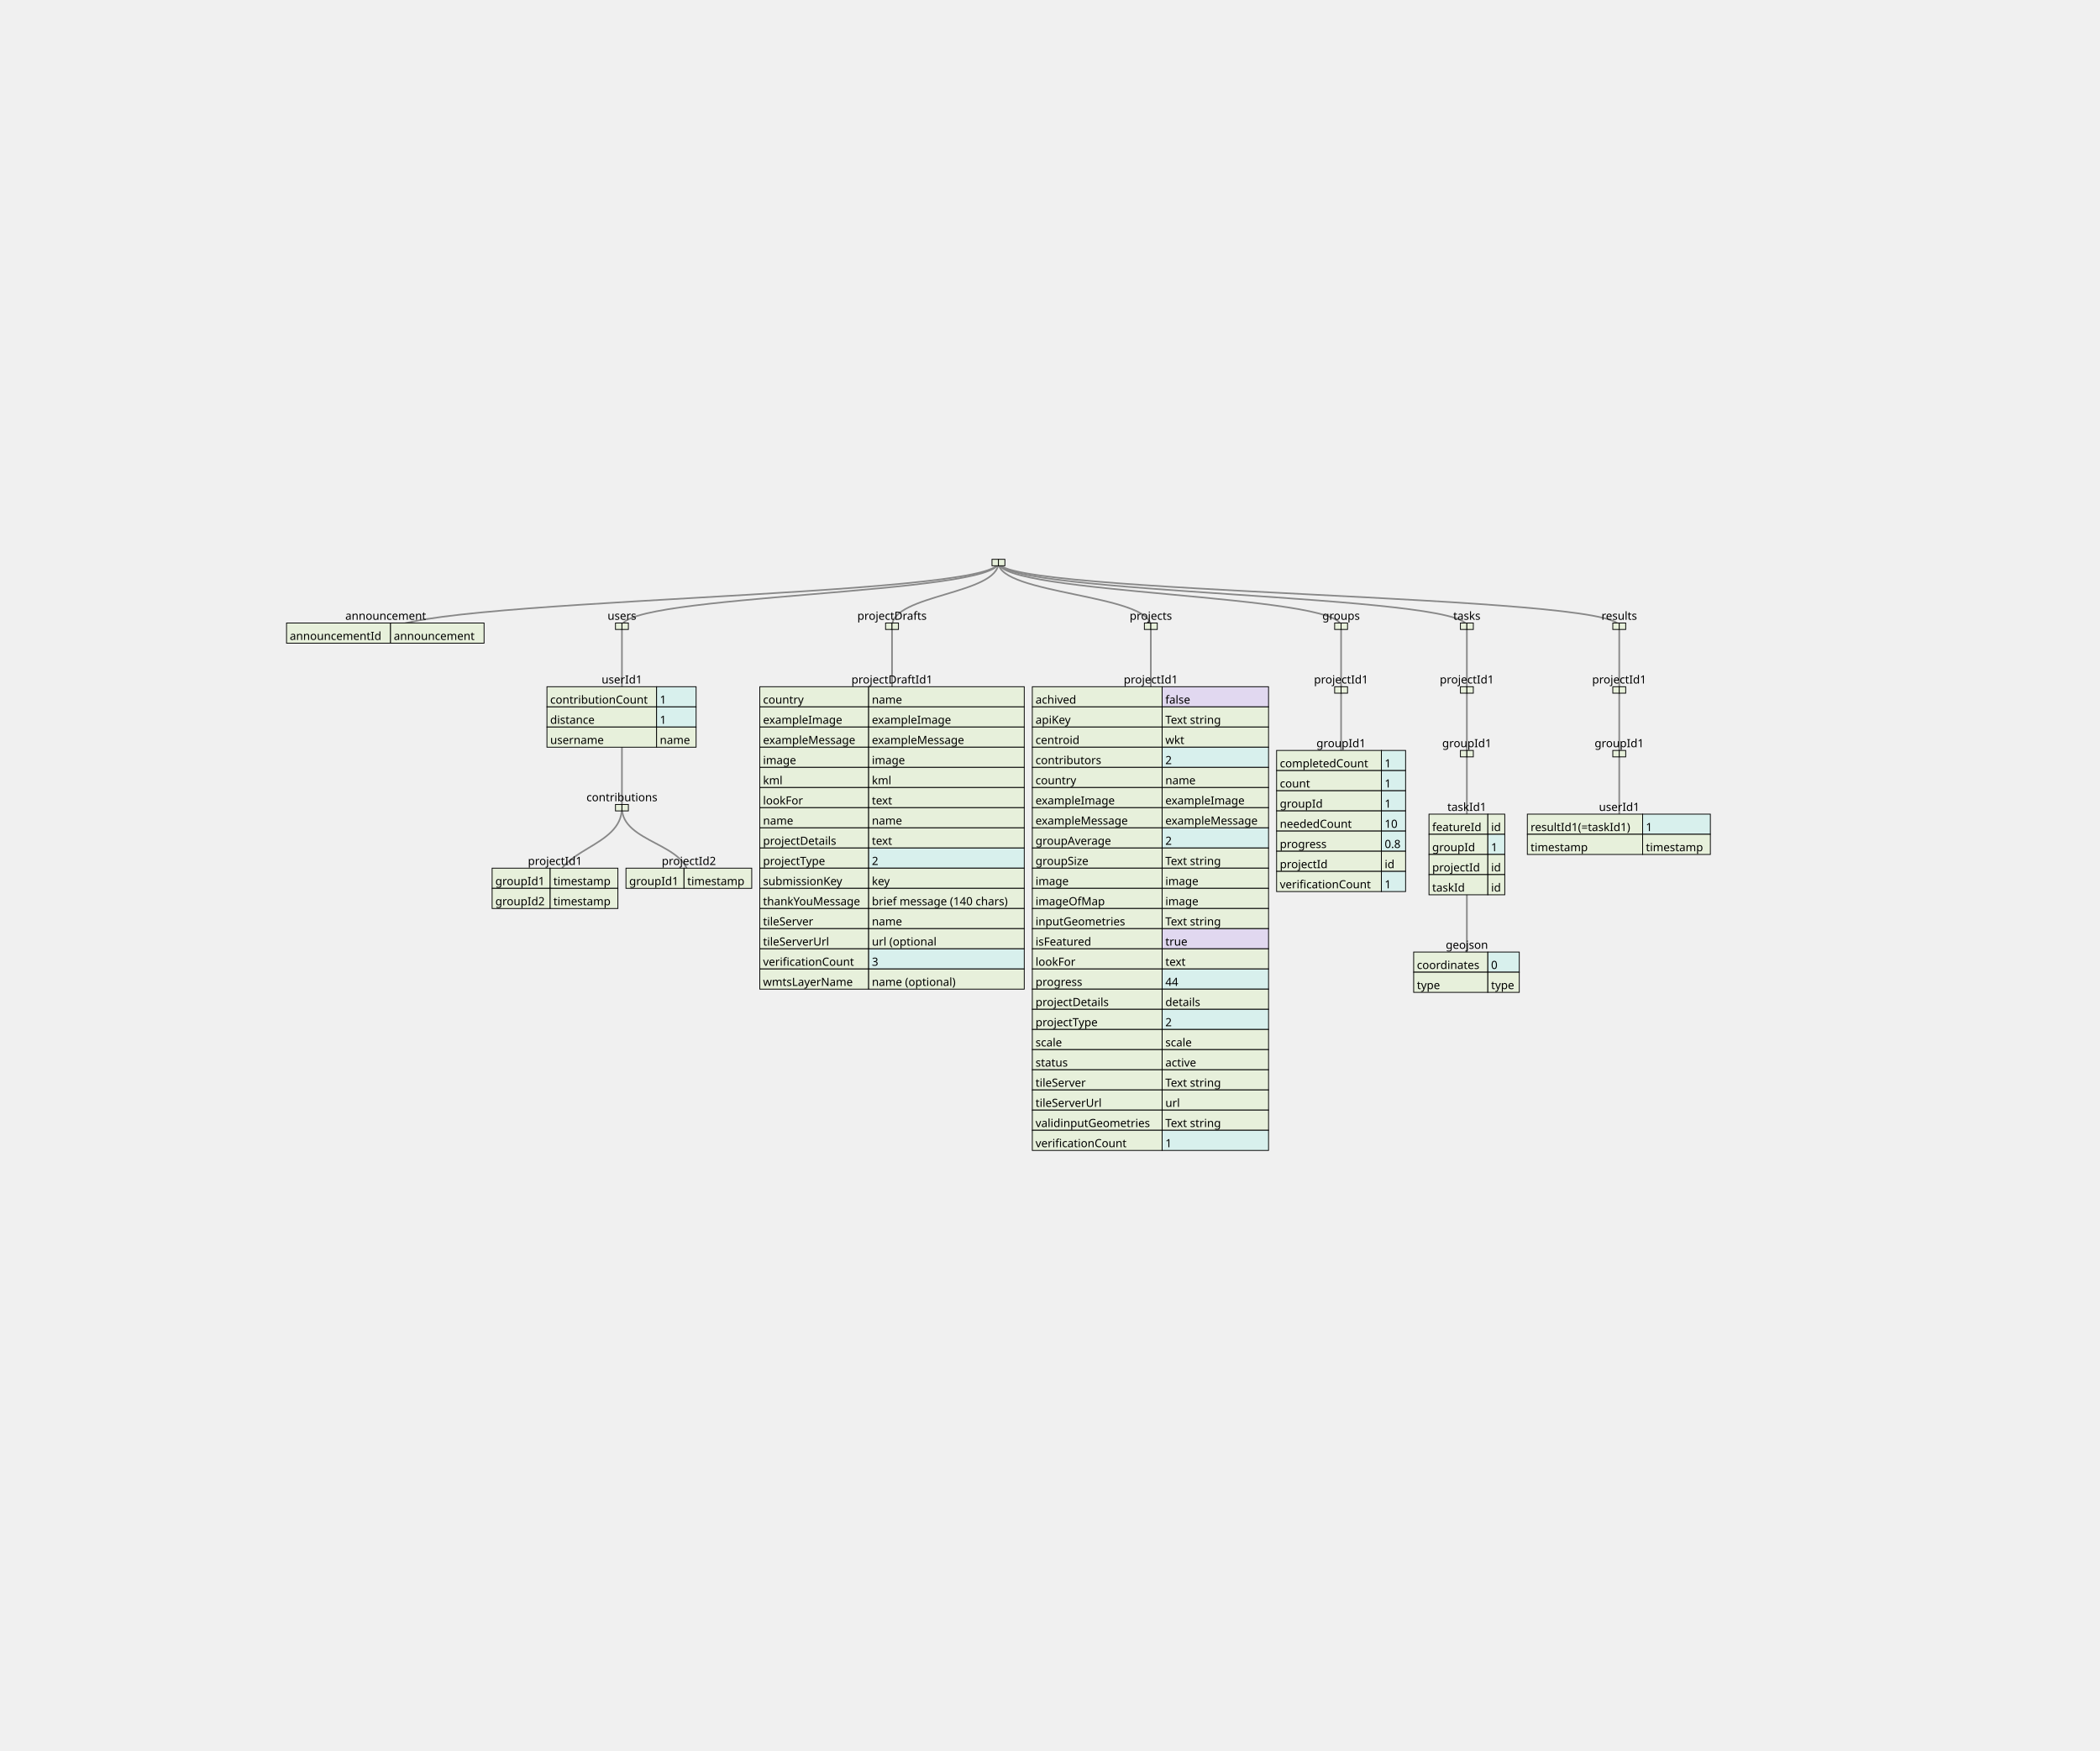
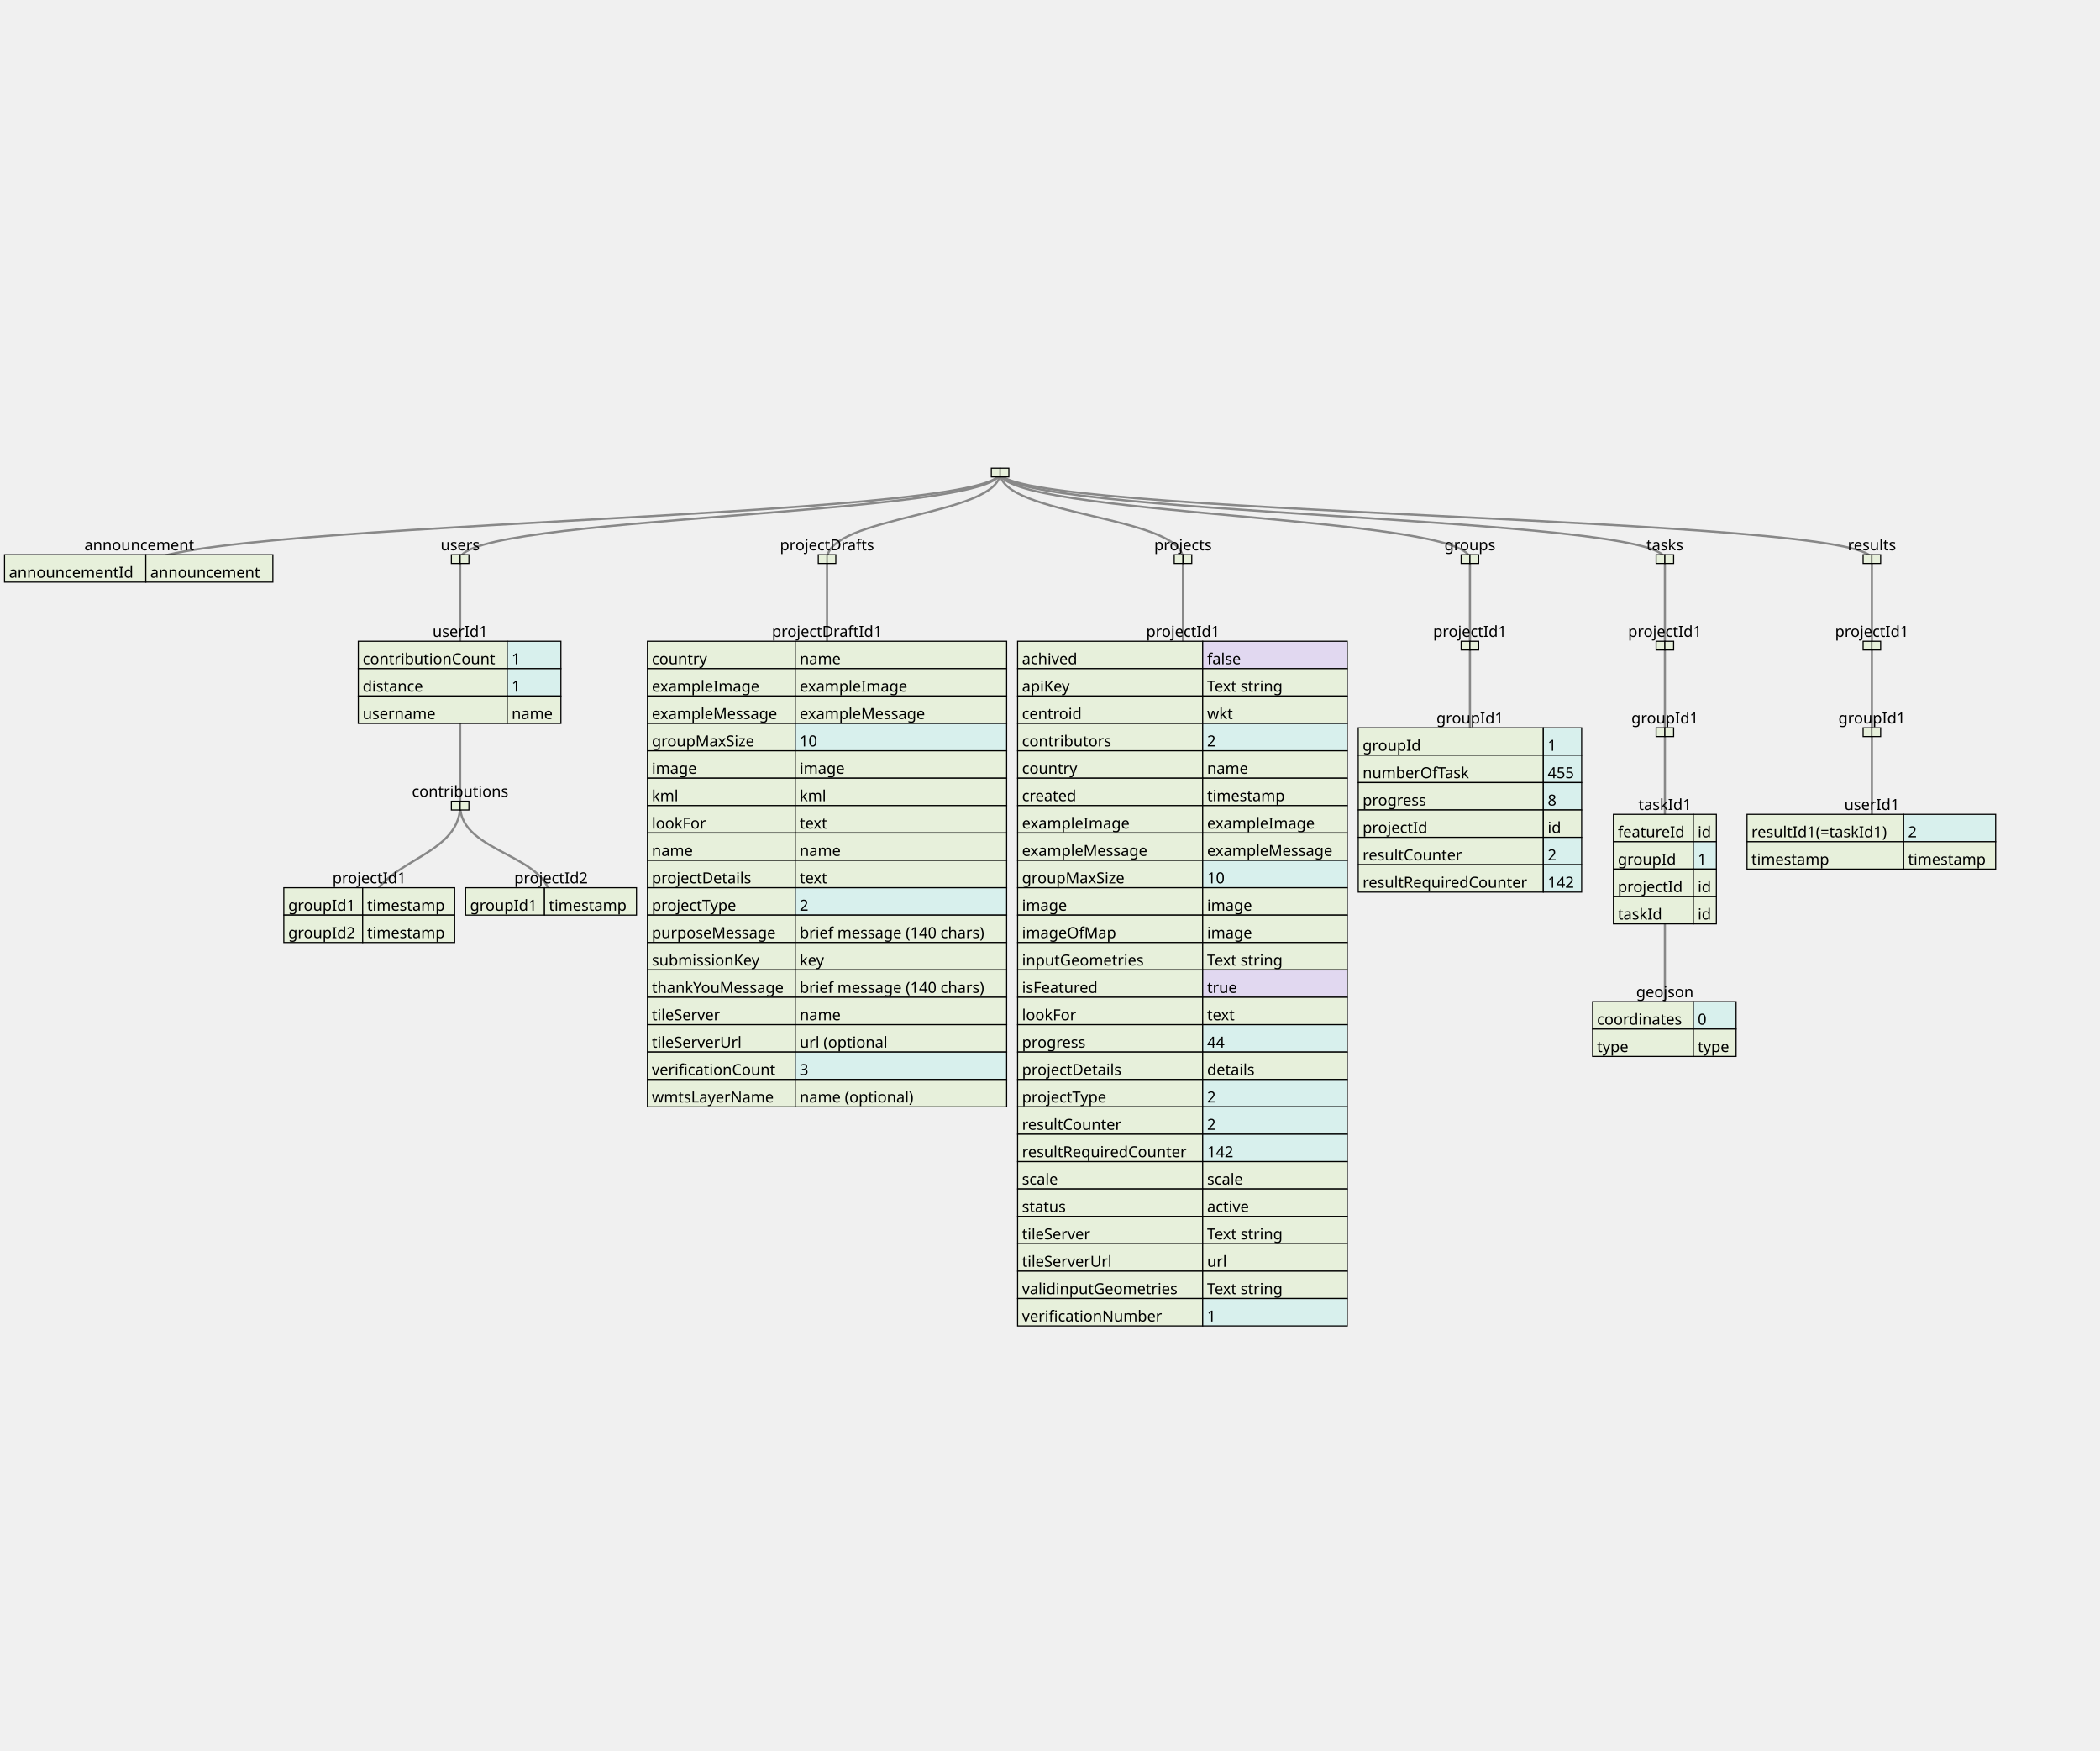
<svg xmlns="http://www.w3.org/2000/svg" class="vtree" width="960" height="800">
  <style>
.vtree-node text { font: 14px sans-serif; }
.vtree-link { fill: none; stroke: #888; stroke-width: 2px; }
.vtree-table { stroke-width: 2px; stroke: steelblue; }
path.vtree-table { fill: white; }
g.vtree-node rect { fill: white; stroke: black; stroke-width: 1px; }
g.vtree-node rect.number-text { fill: #d8f0ed; }
g.vtree-node rect.string-text { fill: #e7f0db; }
g.vtree-node rect.boolean-text { fill: #e1d8f0; }
g.vtree-node rect.null-text { fill: #888; }
</style>
-   <g class="vtree-root" transform="translate(279.5198,243.0853)scale(0.3685673)">
-     <g class="vtree-node" transform="translate(480,34)">
+   <g class="vtree-root" transform="translate(216.8615,203.9581)scale(0.5006687)">
+     <g class="vtree-node" transform="translate(480,20)">
      <g class="vtree-node" transform="translate(-8,0)">
-         <path class="vtree-link" d="M8,4C8,43.5 778,43.5 778,83" />
-         <path class="vtree-link" d="M8,4C8,43.5 589,43.5 589,83" />
-         <path class="vtree-link" d="M8,4C8,43.5 433,43.5 433,83" />
-         <path class="vtree-link" d="M8,4C8,43.5 197,43.5 197,83" />
-         <path class="vtree-link" d="M8,4C8,43.5 -124,43.5 -124,83" />
-         <path class="vtree-link" d="M8,4C8,43.5 -459,43.5 -459,83" />
-         <path class="vtree-link" d="M8,4C8,48 -752,48 -752,92" />
-         <g class="vtree-node" transform="translate(-875,58)">
+         <path class="vtree-link" d="M8,4C8,43.5 804,43.5 804,83" />
+         <path class="vtree-link" d="M8,4C8,43.5 615,43.5 615,83" />
+         <path class="vtree-link" d="M8,4C8,43.5 437,43.5 437,83" />
+         <path class="vtree-link" d="M8,4C8,43.5 175,43.5 175,83" />
+         <path class="vtree-link" d="M8,4C8,43.5 -150,43.5 -150,83" />
+         <path class="vtree-link" d="M8,4C8,43.5 -485,43.5 -485,83" />
+         <path class="vtree-link" d="M8,4C8,48 -778,48 -778,92" />
+         <g class="vtree-node" transform="translate(-901,58)">
          <g transform="translate(0,21)">
            <g transform="translate(0,0)">
              <rect class="string-text" x="0" y="0" width="129" height="25" />
              <text x="4" y="21">announcementId</text>
            </g>
            <g transform="translate(129,0)">
              <rect class="string-text" x="0" y="0" width="116" height="25" />
              <text x="4" y="21">announcement</text>
            </g>
          </g>
          <g>
            <text x="123" y="17" text-anchor="middle">announcement</text>
          </g>
        </g>
-         <g class="vtree-node" transform="translate(-482,58)">
+         <g class="vtree-node" transform="translate(-508,58)">
          <path class="vtree-link" d="M23,25C23,81.5 23,81.5 23,138" />
          <g class="vtree-node" transform="translate(-70,79)">
            <path class="vtree-link" d="M93,59C93,115 93,115 93,171" />
            <g class="vtree-node" transform="translate(42,146)">
              <path class="vtree-link" d="M51,25C51,69 134,69 134,113" />
              <path class="vtree-link" d="M51,25C51,75 -32,75 -32,125" />
              <g class="vtree-node" transform="translate(-110,79)">
                <g transform="translate(0,21)">
                  <g transform="translate(0,0)">
                    <rect class="string-text" x="0" y="0" width="72" height="25" />
                    <text x="4" y="21">groupId1</text>
                  </g>
                  <g transform="translate(72,0)">
                    <rect class="string-text" x="0" y="0" width="84" height="25" />
                    <text x="4" y="21">timestamp</text>
                  </g>
                  <g transform="translate(0,25)">
                    <rect class="string-text" x="0" y="0" width="72" height="25" />
                    <text x="4" y="21">groupId2</text>
                  </g>
                  <g transform="translate(72,25)">
                    <rect class="string-text" x="0" y="0" width="84" height="25" />
                    <text x="4" y="21">timestamp</text>
                  </g>
                </g>
                <g>
                  <text x="78" y="17" text-anchor="middle">projectId1</text>
                </g>
              </g>
              <g class="vtree-node" transform="translate(56,79)">
                <g transform="translate(0,21)">
                  <g transform="translate(0,0)">
                    <rect class="string-text" x="0" y="0" width="72" height="25" />
                    <text x="4" y="21">groupId1</text>
                  </g>
                  <g transform="translate(72,0)">
                    <rect class="string-text" x="0" y="0" width="84" height="25" />
                    <text x="4" y="21">timestamp</text>
                  </g>
                </g>
                <g>
                  <text x="78" y="17" text-anchor="middle">projectId2</text>
                </g>
              </g>
              <g transform="translate(43,21)">
                <g transform="translate(0,0)">
                  <rect class="string-text" x="0" y="0" width="8" height="8" />
                  <text x="4" y="4"> </text>
                </g>
                <g transform="translate(8,0)">
                  <rect class="string-text" x="0" y="0" width="8" height="8" />
                  <text x="4" y="4"> </text>
                </g>
              </g>
              <g>
                <text x="51" y="17" text-anchor="middle">contributions</text>
              </g>
            </g>
            <g transform="translate(0,21)">
              <g transform="translate(0,0)">
                <rect class="string-text" x="0" y="0" width="136" height="25" />
                <text x="4" y="21">contributionCount</text>
              </g>
              <g transform="translate(136,0)">
                <rect class="number-text" x="0" y="0" width="49" height="25" />
                <text x="4" y="21">1</text>
              </g>
              <g transform="translate(0,25)">
                <rect class="string-text" x="0" y="0" width="136" height="25" />
                <text x="4" y="21">distance</text>
              </g>
              <g transform="translate(136,25)">
                <rect class="number-text" x="0" y="0" width="49" height="25" />
                <text x="4" y="21">1</text>
              </g>
              <g transform="translate(0,50)">
                <rect class="string-text" x="0" y="0" width="136" height="25" />
                <text x="4" y="21">username</text>
              </g>
              <g transform="translate(136,50)">
                <rect class="string-text" x="0" y="0" width="49" height="25" />
                <text x="4" y="21">name</text>
              </g>
            </g>
            <g>
              <text x="93" y="17" text-anchor="middle">userId1</text>
            </g>
          </g>
          <g transform="translate(15,21)">
            <g transform="translate(0,0)">
              <rect class="string-text" x="0" y="0" width="8" height="8" />
              <text x="4" y="4"> </text>
            </g>
            <g transform="translate(8,0)">
              <rect class="string-text" x="0" y="0" width="8" height="8" />
              <text x="4" y="4"> </text>
            </g>
          </g>
          <g>
            <text x="23" y="17" text-anchor="middle">users</text>
          </g>
        </g>
-         <g class="vtree-node" transform="translate(-175,58)">
-           <path class="vtree-link" d="M51,25C51,156.5 51,156.5 51,288" />
+         <g class="vtree-node" transform="translate(-201,58)">
+           <path class="vtree-link" d="M51,25C51,169 51,169 51,313" />
          <g class="vtree-node" transform="translate(-113,79)">
            <g transform="translate(0,21)">
              <g transform="translate(0,0)">
                <rect class="string-text" x="0" y="0" width="135" height="25" />
                <text x="4" y="21">country</text>
              </g>
              <g transform="translate(135,0)">
                <rect class="string-text" x="0" y="0" width="193" height="25" />
                <text x="4" y="21">name</text>
              </g>
              <g transform="translate(0,25)">
                <rect class="string-text" x="0" y="0" width="135" height="25" />
                <text x="4" y="21">exampleImage</text>
              </g>
              <g transform="translate(135,25)">
                <rect class="string-text" x="0" y="0" width="193" height="25" />
                <text x="4" y="21">exampleImage</text>
              </g>
              <g transform="translate(0,50)">
                <rect class="string-text" x="0" y="0" width="135" height="25" />
                <text x="4" y="21">exampleMessage</text>
              </g>
              <g transform="translate(135,50)">
                <rect class="string-text" x="0" y="0" width="193" height="25" />
                <text x="4" y="21">exampleMessage</text>
              </g>
              <g transform="translate(0,75)">
                <rect class="string-text" x="0" y="0" width="135" height="25" />
+                 <text x="4" y="21">groupMaxSize</text>
+               </g>
+               <g transform="translate(135,75)">
+                 <rect class="number-text" x="0" y="0" width="193" height="25" />
+                 <text x="4" y="21">10</text>
+               </g>
+               <g transform="translate(0,100)">
+                 <rect class="string-text" x="0" y="0" width="135" height="25" />
                <text x="4" y="21">image</text>
              </g>
-               <g transform="translate(135,75)">
+               <g transform="translate(135,100)">
                <rect class="string-text" x="0" y="0" width="193" height="25" />
                <text x="4" y="21">image</text>
              </g>
-               <g transform="translate(0,100)">
+               <g transform="translate(0,125)">
                <rect class="string-text" x="0" y="0" width="135" height="25" />
                <text x="4" y="21">kml</text>
              </g>
-               <g transform="translate(135,100)">
+               <g transform="translate(135,125)">
                <rect class="string-text" x="0" y="0" width="193" height="25" />
                <text x="4" y="21">kml</text>
              </g>
-               <g transform="translate(0,125)">
+               <g transform="translate(0,150)">
                <rect class="string-text" x="0" y="0" width="135" height="25" />
                <text x="4" y="21">lookFor</text>
              </g>
-               <g transform="translate(135,125)">
+               <g transform="translate(135,150)">
                <rect class="string-text" x="0" y="0" width="193" height="25" />
                <text x="4" y="21">text</text>
              </g>
-               <g transform="translate(0,150)">
+               <g transform="translate(0,175)">
                <rect class="string-text" x="0" y="0" width="135" height="25" />
                <text x="4" y="21">name</text>
              </g>
-               <g transform="translate(135,150)">
+               <g transform="translate(135,175)">
                <rect class="string-text" x="0" y="0" width="193" height="25" />
                <text x="4" y="21">name</text>
              </g>
-               <g transform="translate(0,175)">
+               <g transform="translate(0,200)">
                <rect class="string-text" x="0" y="0" width="135" height="25" />
                <text x="4" y="21">projectDetails</text>
              </g>
-               <g transform="translate(135,175)">
+               <g transform="translate(135,200)">
                <rect class="string-text" x="0" y="0" width="193" height="25" />
                <text x="4" y="21">text</text>
              </g>
-               <g transform="translate(0,200)">
+               <g transform="translate(0,225)">
                <rect class="string-text" x="0" y="0" width="135" height="25" />
                <text x="4" y="21">projectType</text>
              </g>
-               <g transform="translate(135,200)">
+               <g transform="translate(135,225)">
                <rect class="number-text" x="0" y="0" width="193" height="25" />
                <text x="4" y="21">2</text>
              </g>
-               <g transform="translate(0,225)">
+               <g transform="translate(0,250)">
+                 <rect class="string-text" x="0" y="0" width="135" height="25" />
+                 <text x="4" y="21">purposeMessage</text>
+               </g>
+               <g transform="translate(135,250)">
+                 <rect class="string-text" x="0" y="0" width="193" height="25" />
+                 <text x="4" y="21">brief message (140 chars)</text>
+               </g>
+               <g transform="translate(0,275)">
                <rect class="string-text" x="0" y="0" width="135" height="25" />
                <text x="4" y="21">submissionKey</text>
              </g>
-               <g transform="translate(135,225)">
+               <g transform="translate(135,275)">
                <rect class="string-text" x="0" y="0" width="193" height="25" />
                <text x="4" y="21">key</text>
              </g>
-               <g transform="translate(0,250)">
+               <g transform="translate(0,300)">
                <rect class="string-text" x="0" y="0" width="135" height="25" />
                <text x="4" y="21">thankYouMessage</text>
              </g>
-               <g transform="translate(135,250)">
+               <g transform="translate(135,300)">
                <rect class="string-text" x="0" y="0" width="193" height="25" />
                <text x="4" y="21">brief message (140 chars)</text>
              </g>
-               <g transform="translate(0,275)">
+               <g transform="translate(0,325)">
                <rect class="string-text" x="0" y="0" width="135" height="25" />
                <text x="4" y="21">tileServer</text>
              </g>
-               <g transform="translate(135,275)">
+               <g transform="translate(135,325)">
                <rect class="string-text" x="0" y="0" width="193" height="25" />
                <text x="4" y="21">name</text>
              </g>
-               <g transform="translate(0,300)">
+               <g transform="translate(0,350)">
                <rect class="string-text" x="0" y="0" width="135" height="25" />
                <text x="4" y="21">tileServerUrl</text>
              </g>
-               <g transform="translate(135,300)">
+               <g transform="translate(135,350)">
                <rect class="string-text" x="0" y="0" width="193" height="25" />
                <text x="4" y="21">url (optional</text>
              </g>
-               <g transform="translate(0,325)">
+               <g transform="translate(0,375)">
                <rect class="string-text" x="0" y="0" width="135" height="25" />
                <text x="4" y="21">verificationCount</text>
              </g>
-               <g transform="translate(135,325)">
+               <g transform="translate(135,375)">
                <rect class="number-text" x="0" y="0" width="193" height="25" />
                <text x="4" y="21">3</text>
              </g>
-               <g transform="translate(0,350)">
+               <g transform="translate(0,400)">
                <rect class="string-text" x="0" y="0" width="135" height="25" />
                <text x="4" y="21">wmtsLayerName</text>
              </g>
-               <g transform="translate(135,350)">
+               <g transform="translate(135,400)">
                <rect class="string-text" x="0" y="0" width="193" height="25" />
                <text x="4" y="21">name (optional)</text>
              </g>
            </g>
            <g>
              <text x="164" y="17" text-anchor="middle">projectDraftId1</text>
            </g>
          </g>
          <g transform="translate(43,21)">
            <g transform="translate(0,0)">
              <rect class="string-text" x="0" y="0" width="8" height="8" />
              <text x="4" y="4"> </text>
            </g>
            <g transform="translate(8,0)">
              <rect class="string-text" x="0" y="0" width="8" height="8" />
              <text x="4" y="4"> </text>
            </g>
          </g>
          <g>
            <text x="51" y="17" text-anchor="middle">projectDrafts</text>
          </g>
        </g>
-         <g class="vtree-node" transform="translate(164,58)">
-           <path class="vtree-link" d="M33,25C33,206.5 33,206.5 33,388" />
-           <g class="vtree-node" transform="translate(-114,79)">
+         <g class="vtree-node" transform="translate(142,58)">
+           <path class="vtree-link" d="M33,25C33,219 33,219 33,413" />
+           <g class="vtree-node" transform="translate(-118,79)">
            <g transform="translate(0,21)">
              <g transform="translate(0,0)">
-                 <rect class="string-text" x="0" y="0" width="161" height="25" />
+                 <rect class="string-text" x="0" y="0" width="169" height="25" />
                <text x="4" y="21">achived</text>
              </g>
-               <g transform="translate(161,0)">
+               <g transform="translate(169,0)">
                <rect class="boolean-text" x="0" y="0" width="132" height="25" />
                <text x="4" y="21">false</text>
              </g>
              <g transform="translate(0,25)">
-                 <rect class="string-text" x="0" y="0" width="161" height="25" />
+                 <rect class="string-text" x="0" y="0" width="169" height="25" />
                <text x="4" y="21">apiKey</text>
              </g>
-               <g transform="translate(161,25)">
+               <g transform="translate(169,25)">
                <rect class="string-text" x="0" y="0" width="132" height="25" />
                <text x="4" y="21">Text string</text>
              </g>
              <g transform="translate(0,50)">
-                 <rect class="string-text" x="0" y="0" width="161" height="25" />
+                 <rect class="string-text" x="0" y="0" width="169" height="25" />
                <text x="4" y="21">centroid</text>
              </g>
-               <g transform="translate(161,50)">
+               <g transform="translate(169,50)">
                <rect class="string-text" x="0" y="0" width="132" height="25" />
                <text x="4" y="21">wkt</text>
              </g>
              <g transform="translate(0,75)">
-                 <rect class="string-text" x="0" y="0" width="161" height="25" />
+                 <rect class="string-text" x="0" y="0" width="169" height="25" />
                <text x="4" y="21">contributors</text>
              </g>
-               <g transform="translate(161,75)">
+               <g transform="translate(169,75)">
                <rect class="number-text" x="0" y="0" width="132" height="25" />
                <text x="4" y="21">2</text>
              </g>
              <g transform="translate(0,100)">
-                 <rect class="string-text" x="0" y="0" width="161" height="25" />
+                 <rect class="string-text" x="0" y="0" width="169" height="25" />
                <text x="4" y="21">country</text>
              </g>
-               <g transform="translate(161,100)">
+               <g transform="translate(169,100)">
                <rect class="string-text" x="0" y="0" width="132" height="25" />
                <text x="4" y="21">name</text>
              </g>
              <g transform="translate(0,125)">
-                 <rect class="string-text" x="0" y="0" width="161" height="25" />
+                 <rect class="string-text" x="0" y="0" width="169" height="25" />
+                 <text x="4" y="21">created</text>
+               </g>
+               <g transform="translate(169,125)">
+                 <rect class="string-text" x="0" y="0" width="132" height="25" />
+                 <text x="4" y="21">timestamp</text>
+               </g>
+               <g transform="translate(0,150)">
+                 <rect class="string-text" x="0" y="0" width="169" height="25" />
                <text x="4" y="21">exampleImage</text>
              </g>
-               <g transform="translate(161,125)">
+               <g transform="translate(169,150)">
                <rect class="string-text" x="0" y="0" width="132" height="25" />
                <text x="4" y="21">exampleImage</text>
              </g>
-               <g transform="translate(0,150)">
-                 <rect class="string-text" x="0" y="0" width="161" height="25" />
+               <g transform="translate(0,175)">
+                 <rect class="string-text" x="0" y="0" width="169" height="25" />
                <text x="4" y="21">exampleMessage</text>
              </g>
-               <g transform="translate(161,150)">
+               <g transform="translate(169,175)">
                <rect class="string-text" x="0" y="0" width="132" height="25" />
                <text x="4" y="21">exampleMessage</text>
              </g>
-               <g transform="translate(0,175)">
-                 <rect class="string-text" x="0" y="0" width="161" height="25" />
-                 <text x="4" y="21">groupAverage</text>
-               </g>
-               <g transform="translate(161,175)">
+               <g transform="translate(0,200)">
+                 <rect class="string-text" x="0" y="0" width="169" height="25" />
+                 <text x="4" y="21">groupMaxSize</text>
+               </g>
+               <g transform="translate(169,200)">
+                 <rect class="number-text" x="0" y="0" width="132" height="25" />
+                 <text x="4" y="21">10</text>
+               </g>
+               <g transform="translate(0,225)">
+                 <rect class="string-text" x="0" y="0" width="169" height="25" />
+                 <text x="4" y="21">image</text>
+               </g>
+               <g transform="translate(169,225)">
+                 <rect class="string-text" x="0" y="0" width="132" height="25" />
+                 <text x="4" y="21">image</text>
+               </g>
+               <g transform="translate(0,250)">
+                 <rect class="string-text" x="0" y="0" width="169" height="25" />
+                 <text x="4" y="21">imageOfMap</text>
+               </g>
+               <g transform="translate(169,250)">
+                 <rect class="string-text" x="0" y="0" width="132" height="25" />
+                 <text x="4" y="21">image</text>
+               </g>
+               <g transform="translate(0,275)">
+                 <rect class="string-text" x="0" y="0" width="169" height="25" />
+                 <text x="4" y="21">inputGeometries</text>
+               </g>
+               <g transform="translate(169,275)">
+                 <rect class="string-text" x="0" y="0" width="132" height="25" />
+                 <text x="4" y="21">Text string</text>
+               </g>
+               <g transform="translate(0,300)">
+                 <rect class="string-text" x="0" y="0" width="169" height="25" />
+                 <text x="4" y="21">isFeatured</text>
+               </g>
+               <g transform="translate(169,300)">
+                 <rect class="boolean-text" x="0" y="0" width="132" height="25" />
+                 <text x="4" y="21">true</text>
+               </g>
+               <g transform="translate(0,325)">
+                 <rect class="string-text" x="0" y="0" width="169" height="25" />
+                 <text x="4" y="21">lookFor</text>
+               </g>
+               <g transform="translate(169,325)">
+                 <rect class="string-text" x="0" y="0" width="132" height="25" />
+                 <text x="4" y="21">text</text>
+               </g>
+               <g transform="translate(0,350)">
+                 <rect class="string-text" x="0" y="0" width="169" height="25" />
+                 <text x="4" y="21">progress</text>
+               </g>
+               <g transform="translate(169,350)">
+                 <rect class="number-text" x="0" y="0" width="132" height="25" />
+                 <text x="4" y="21">44</text>
+               </g>
+               <g transform="translate(0,375)">
+                 <rect class="string-text" x="0" y="0" width="169" height="25" />
+                 <text x="4" y="21">projectDetails</text>
+               </g>
+               <g transform="translate(169,375)">
+                 <rect class="string-text" x="0" y="0" width="132" height="25" />
+                 <text x="4" y="21">details</text>
+               </g>
+               <g transform="translate(0,400)">
+                 <rect class="string-text" x="0" y="0" width="169" height="25" />
+                 <text x="4" y="21">projectType</text>
+               </g>
+               <g transform="translate(169,400)">
                <rect class="number-text" x="0" y="0" width="132" height="25" />
                <text x="4" y="21">2</text>
              </g>
-               <g transform="translate(0,200)">
-                 <rect class="string-text" x="0" y="0" width="161" height="25" />
-                 <text x="4" y="21">groupSize</text>
-               </g>
-               <g transform="translate(161,200)">
-                 <rect class="string-text" x="0" y="0" width="132" height="25" />
-                 <text x="4" y="21">Text string</text>
-               </g>
-               <g transform="translate(0,225)">
-                 <rect class="string-text" x="0" y="0" width="161" height="25" />
-                 <text x="4" y="21">image</text>
-               </g>
-               <g transform="translate(161,225)">
-                 <rect class="string-text" x="0" y="0" width="132" height="25" />
-                 <text x="4" y="21">image</text>
-               </g>
-               <g transform="translate(0,250)">
-                 <rect class="string-text" x="0" y="0" width="161" height="25" />
-                 <text x="4" y="21">imageOfMap</text>
-               </g>
-               <g transform="translate(161,250)">
-                 <rect class="string-text" x="0" y="0" width="132" height="25" />
-                 <text x="4" y="21">image</text>
-               </g>
-               <g transform="translate(0,275)">
-                 <rect class="string-text" x="0" y="0" width="161" height="25" />
-                 <text x="4" y="21">inputGeometries</text>
-               </g>
-               <g transform="translate(161,275)">
-                 <rect class="string-text" x="0" y="0" width="132" height="25" />
-                 <text x="4" y="21">Text string</text>
-               </g>
-               <g transform="translate(0,300)">
-                 <rect class="string-text" x="0" y="0" width="161" height="25" />
-                 <text x="4" y="21">isFeatured</text>
-               </g>
-               <g transform="translate(161,300)">
-                 <rect class="boolean-text" x="0" y="0" width="132" height="25" />
-                 <text x="4" y="21">true</text>
-               </g>
-               <g transform="translate(0,325)">
-                 <rect class="string-text" x="0" y="0" width="161" height="25" />
-                 <text x="4" y="21">lookFor</text>
-               </g>
-               <g transform="translate(161,325)">
-                 <rect class="string-text" x="0" y="0" width="132" height="25" />
-                 <text x="4" y="21">text</text>
-               </g>
-               <g transform="translate(0,350)">
-                 <rect class="string-text" x="0" y="0" width="161" height="25" />
-                 <text x="4" y="21">progress</text>
-               </g>
-               <g transform="translate(161,350)">
-                 <rect class="number-text" x="0" y="0" width="132" height="25" />
-                 <text x="4" y="21">44</text>
-               </g>
-               <g transform="translate(0,375)">
-                 <rect class="string-text" x="0" y="0" width="161" height="25" />
-                 <text x="4" y="21">projectDetails</text>
-               </g>
-               <g transform="translate(161,375)">
-                 <rect class="string-text" x="0" y="0" width="132" height="25" />
-                 <text x="4" y="21">details</text>
-               </g>
-               <g transform="translate(0,400)">
-                 <rect class="string-text" x="0" y="0" width="161" height="25" />
-                 <text x="4" y="21">projectType</text>
-               </g>
-               <g transform="translate(161,400)">
+               <g transform="translate(0,425)">
+                 <rect class="string-text" x="0" y="0" width="169" height="25" />
+                 <text x="4" y="21">resultCounter</text>
+               </g>
+               <g transform="translate(169,425)">
                <rect class="number-text" x="0" y="0" width="132" height="25" />
                <text x="4" y="21">2</text>
              </g>
-               <g transform="translate(0,425)">
-                 <rect class="string-text" x="0" y="0" width="161" height="25" />
+               <g transform="translate(0,450)">
+                 <rect class="string-text" x="0" y="0" width="169" height="25" />
+                 <text x="4" y="21">resultRequiredCounter</text>
+               </g>
+               <g transform="translate(169,450)">
+                 <rect class="number-text" x="0" y="0" width="132" height="25" />
+                 <text x="4" y="21">142</text>
+               </g>
+               <g transform="translate(0,475)">
+                 <rect class="string-text" x="0" y="0" width="169" height="25" />
                <text x="4" y="21">scale</text>
              </g>
-               <g transform="translate(161,425)">
+               <g transform="translate(169,475)">
                <rect class="string-text" x="0" y="0" width="132" height="25" />
                <text x="4" y="21">scale</text>
              </g>
-               <g transform="translate(0,450)">
-                 <rect class="string-text" x="0" y="0" width="161" height="25" />
+               <g transform="translate(0,500)">
+                 <rect class="string-text" x="0" y="0" width="169" height="25" />
                <text x="4" y="21">status</text>
              </g>
-               <g transform="translate(161,450)">
+               <g transform="translate(169,500)">
                <rect class="string-text" x="0" y="0" width="132" height="25" />
                <text x="4" y="21">active</text>
              </g>
-               <g transform="translate(0,475)">
-                 <rect class="string-text" x="0" y="0" width="161" height="25" />
+               <g transform="translate(0,525)">
+                 <rect class="string-text" x="0" y="0" width="169" height="25" />
                <text x="4" y="21">tileServer</text>
              </g>
-               <g transform="translate(161,475)">
+               <g transform="translate(169,525)">
                <rect class="string-text" x="0" y="0" width="132" height="25" />
                <text x="4" y="21">Text string</text>
              </g>
-               <g transform="translate(0,500)">
-                 <rect class="string-text" x="0" y="0" width="161" height="25" />
+               <g transform="translate(0,550)">
+                 <rect class="string-text" x="0" y="0" width="169" height="25" />
                <text x="4" y="21">tileServerUrl</text>
              </g>
-               <g transform="translate(161,500)">
+               <g transform="translate(169,550)">
                <rect class="string-text" x="0" y="0" width="132" height="25" />
                <text x="4" y="21">url</text>
              </g>
-               <g transform="translate(0,525)">
-                 <rect class="string-text" x="0" y="0" width="161" height="25" />
+               <g transform="translate(0,575)">
+                 <rect class="string-text" x="0" y="0" width="169" height="25" />
                <text x="4" y="21">validinputGeometries</text>
              </g>
-               <g transform="translate(161,525)">
+               <g transform="translate(169,575)">
                <rect class="string-text" x="0" y="0" width="132" height="25" />
                <text x="4" y="21">Text string</text>
              </g>
-               <g transform="translate(0,550)">
-                 <rect class="string-text" x="0" y="0" width="161" height="25" />
-                 <text x="4" y="21">verificationCount</text>
-               </g>
-               <g transform="translate(161,550)">
+               <g transform="translate(0,600)">
+                 <rect class="string-text" x="0" y="0" width="169" height="25" />
+                 <text x="4" y="21">verificationNumber</text>
+               </g>
+               <g transform="translate(169,600)">
                <rect class="number-text" x="0" y="0" width="132" height="25" />
                <text x="4" y="21">1</text>
              </g>
            </g>
            <g>
-               <text x="147" y="17" text-anchor="middle">projectId1</text>
+               <text x="151" y="17" text-anchor="middle">projectId1</text>
            </g>
          </g>
          <g transform="translate(25,21)">
            <g transform="translate(0,0)">
              <rect class="string-text" x="0" y="0" width="8" height="8" />
              <text x="4" y="4"> </text>
            </g>
            <g transform="translate(8,0)">
              <rect class="string-text" x="0" y="0" width="8" height="8" />
              <text x="4" y="4"> </text>
            </g>
          </g>
          <g>
            <text x="33" y="17" text-anchor="middle">projects</text>
          </g>
        </g>
-         <g class="vtree-node" transform="translate(404,58)">
+         <g class="vtree-node" transform="translate(408,58)">
          <path class="vtree-link" d="M29,25C29,64.5 29,64.5 29,104" />
          <g class="vtree-node" transform="translate(-11,79)">
-             <path class="vtree-link" d="M40,25C40,106.5 40,106.5 40,188" />
-             <g class="vtree-node" transform="translate(-40,79)">
+             <path class="vtree-link" d="M40,25C40,100 40,100 40,175" />
+             <g class="vtree-node" transform="translate(-62,79)">
              <g transform="translate(0,21)">
                <g transform="translate(0,0)">
-                   <rect class="string-text" x="0" y="0" width="130" height="25" />
-                   <text x="4" y="21">completedCount</text>
-                 </g>
-                 <g transform="translate(130,0)">
-                   <rect class="number-text" x="0" y="0" width="30" height="25" />
+                   <rect class="string-text" x="0" y="0" width="169" height="25" />
+                   <text x="4" y="21">groupId</text>
+                 </g>
+                 <g transform="translate(169,0)">
+                   <rect class="number-text" x="0" y="0" width="35" height="25" />
                  <text x="4" y="21">1</text>
                </g>
                <g transform="translate(0,25)">
-                   <rect class="string-text" x="0" y="0" width="130" height="25" />
-                   <text x="4" y="21">count</text>
-                 </g>
-                 <g transform="translate(130,25)">
-                   <rect class="number-text" x="0" y="0" width="30" height="25" />
-                   <text x="4" y="21">1</text>
+                   <rect class="string-text" x="0" y="0" width="169" height="25" />
+                   <text x="4" y="21">numberOfTask</text>
+                 </g>
+                 <g transform="translate(169,25)">
+                   <rect class="number-text" x="0" y="0" width="35" height="25" />
+                   <text x="4" y="21">455</text>
                </g>
                <g transform="translate(0,50)">
-                   <rect class="string-text" x="0" y="0" width="130" height="25" />
-                   <text x="4" y="21">groupId</text>
-                 </g>
-                 <g transform="translate(130,50)">
-                   <rect class="number-text" x="0" y="0" width="30" height="25" />
-                   <text x="4" y="21">1</text>
+                   <rect class="string-text" x="0" y="0" width="169" height="25" />
+                   <text x="4" y="21">progress</text>
+                 </g>
+                 <g transform="translate(169,50)">
+                   <rect class="number-text" x="0" y="0" width="35" height="25" />
+                   <text x="4" y="21">8</text>
                </g>
                <g transform="translate(0,75)">
-                   <rect class="string-text" x="0" y="0" width="130" height="25" />
-                   <text x="4" y="21">neededCount</text>
-                 </g>
-                 <g transform="translate(130,75)">
-                   <rect class="number-text" x="0" y="0" width="30" height="25" />
-                   <text x="4" y="21">10</text>
+                   <rect class="string-text" x="0" y="0" width="169" height="25" />
+                   <text x="4" y="21">projectId</text>
+                 </g>
+                 <g transform="translate(169,75)">
+                   <rect class="string-text" x="0" y="0" width="35" height="25" />
+                   <text x="4" y="21">id</text>
                </g>
                <g transform="translate(0,100)">
-                   <rect class="string-text" x="0" y="0" width="130" height="25" />
-                   <text x="4" y="21">progress</text>
-                 </g>
-                 <g transform="translate(130,100)">
-                   <rect class="number-text" x="0" y="0" width="30" height="25" />
-                   <text x="4" y="21">0.8</text>
+                   <rect class="string-text" x="0" y="0" width="169" height="25" />
+                   <text x="4" y="21">resultCounter</text>
+                 </g>
+                 <g transform="translate(169,100)">
+                   <rect class="number-text" x="0" y="0" width="35" height="25" />
+                   <text x="4" y="21">2</text>
                </g>
                <g transform="translate(0,125)">
-                   <rect class="string-text" x="0" y="0" width="130" height="25" />
-                   <text x="4" y="21">projectId</text>
-                 </g>
-                 <g transform="translate(130,125)">
-                   <rect class="string-text" x="0" y="0" width="30" height="25" />
-                   <text x="4" y="21">id</text>
-                 </g>
-                 <g transform="translate(0,150)">
-                   <rect class="string-text" x="0" y="0" width="130" height="25" />
-                   <text x="4" y="21">verificationCount</text>
-                 </g>
-                 <g transform="translate(130,150)">
-                   <rect class="number-text" x="0" y="0" width="30" height="25" />
-                   <text x="4" y="21">1</text>
+                   <rect class="string-text" x="0" y="0" width="169" height="25" />
+                   <text x="4" y="21">resultRequiredCounter</text>
+                 </g>
+                 <g transform="translate(169,125)">
+                   <rect class="number-text" x="0" y="0" width="35" height="25" />
+                   <text x="4" y="21">142</text>
                </g>
              </g>
              <g>
-                 <text x="80" y="17" text-anchor="middle">groupId1</text>
+                 <text x="102" y="17" text-anchor="middle">groupId1</text>
              </g>
            </g>
            <g transform="translate(32,21)">
              <g transform="translate(0,0)">
                <rect class="string-text" x="0" y="0" width="8" height="8" />
                <text x="4" y="4"> </text>
              </g>
              <g transform="translate(8,0)">
                <rect class="string-text" x="0" y="0" width="8" height="8" />
                <text x="4" y="4"> </text>
              </g>
            </g>
            <g>
              <text x="40" y="17" text-anchor="middle">projectId1</text>
            </g>
          </g>
          <g transform="translate(21,21)">
            <g transform="translate(0,0)">
              <rect class="string-text" x="0" y="0" width="8" height="8" />
              <text x="4" y="4"> </text>
            </g>
            <g transform="translate(8,0)">
              <rect class="string-text" x="0" y="0" width="8" height="8" />
              <text x="4" y="4"> </text>
            </g>
          </g>
          <g>
            <text x="29" y="17" text-anchor="middle">groups</text>
          </g>
        </g>
-         <g class="vtree-node" transform="translate(567,58)">
+         <g class="vtree-node" transform="translate(593,58)">
          <path class="vtree-link" d="M22,25C22,64.5 22,64.5 22,104" />
          <g class="vtree-node" transform="translate(-18,79)">
            <path class="vtree-link" d="M40,25C40,64.5 40,64.5 40,104" />
            <g class="vtree-node" transform="translate(4,79)">
              <path class="vtree-link" d="M36,25C36,87.5 36,87.5 36,150" />
              <g class="vtree-node" transform="translate(-11,79)">
                <path class="vtree-link" d="M47,71C47,144 47,144 47,217" />
                <g class="vtree-node" transform="translate(-19,171)">
                  <g transform="translate(0,21)">
                    <g transform="translate(0,0)">
                      <rect class="string-text" x="0" y="0" width="92" height="25" />
                      <text x="4" y="21">coordinates</text>
                    </g>
                    <g transform="translate(92,0)">
                      <rect class="number-text" x="0" y="0" width="39" height="25" />
                      <text x="4" y="21">0</text>
                    </g>
                    <g transform="translate(0,25)">
                      <rect class="string-text" x="0" y="0" width="92" height="25" />
                      <text x="4" y="21">type</text>
                    </g>
                    <g transform="translate(92,25)">
                      <rect class="string-text" x="0" y="0" width="39" height="25" />
                      <text x="4" y="21">type</text>
                    </g>
                  </g>
                  <g>
                    <text x="66" y="17" text-anchor="middle">geojson</text>
                  </g>
                </g>
                <g transform="translate(0,21)">
                  <g transform="translate(0,0)">
                    <rect class="string-text" x="0" y="0" width="73" height="25" />
                    <text x="4" y="21">featureId</text>
                  </g>
                  <g transform="translate(73,0)">
                    <rect class="string-text" x="0" y="0" width="21" height="25" />
                    <text x="4" y="21">id</text>
                  </g>
                  <g transform="translate(0,25)">
                    <rect class="string-text" x="0" y="0" width="73" height="25" />
                    <text x="4" y="21">groupId</text>
                  </g>
                  <g transform="translate(73,25)">
                    <rect class="number-text" x="0" y="0" width="21" height="25" />
                    <text x="4" y="21">1</text>
                  </g>
                  <g transform="translate(0,50)">
                    <rect class="string-text" x="0" y="0" width="73" height="25" />
                    <text x="4" y="21">projectId</text>
                  </g>
                  <g transform="translate(73,50)">
                    <rect class="string-text" x="0" y="0" width="21" height="25" />
                    <text x="4" y="21">id</text>
                  </g>
                  <g transform="translate(0,75)">
                    <rect class="string-text" x="0" y="0" width="73" height="25" />
                    <text x="4" y="21">taskId</text>
                  </g>
                  <g transform="translate(73,75)">
                    <rect class="string-text" x="0" y="0" width="21" height="25" />
                    <text x="4" y="21">id</text>
                  </g>
                </g>
                <g>
                  <text x="47" y="17" text-anchor="middle">taskId1</text>
                </g>
              </g>
              <g transform="translate(28,21)">
                <g transform="translate(0,0)">
                  <rect class="string-text" x="0" y="0" width="8" height="8" />
                  <text x="4" y="4"> </text>
                </g>
                <g transform="translate(8,0)">
                  <rect class="string-text" x="0" y="0" width="8" height="8" />
                  <text x="4" y="4"> </text>
                </g>
              </g>
              <g>
                <text x="36" y="17" text-anchor="middle">groupId1</text>
              </g>
            </g>
            <g transform="translate(32,21)">
              <g transform="translate(0,0)">
                <rect class="string-text" x="0" y="0" width="8" height="8" />
                <text x="4" y="4"> </text>
              </g>
              <g transform="translate(8,0)">
                <rect class="string-text" x="0" y="0" width="8" height="8" />
                <text x="4" y="4"> </text>
              </g>
            </g>
            <g>
              <text x="40" y="17" text-anchor="middle">projectId1</text>
            </g>
          </g>
          <g transform="translate(14,21)">
            <g transform="translate(0,0)">
              <rect class="string-text" x="0" y="0" width="8" height="8" />
              <text x="4" y="4"> </text>
            </g>
            <g transform="translate(8,0)">
              <rect class="string-text" x="0" y="0" width="8" height="8" />
              <text x="4" y="4"> </text>
            </g>
          </g>
          <g>
            <text x="22" y="17" text-anchor="middle">tasks</text>
          </g>
        </g>
-         <g class="vtree-node" transform="translate(750,58)">
+         <g class="vtree-node" transform="translate(776,58)">
          <path class="vtree-link" d="M28,25C28,64.5 28,64.5 28,104" />
          <g class="vtree-node" transform="translate(-12,79)">
            <path class="vtree-link" d="M40,25C40,64.5 40,64.5 40,104" />
            <g class="vtree-node" transform="translate(4,79)">
              <path class="vtree-link" d="M36,25C36,75 36,75 36,125" />
              <g class="vtree-node" transform="translate(-78,79)">
                <g transform="translate(0,21)">
                  <g transform="translate(0,0)">
                    <rect class="string-text" x="0" y="0" width="143" height="25" />
                    <text x="4" y="21">resultId1(=taskId1)</text>
                  </g>
                  <g transform="translate(143,0)">
                    <rect class="number-text" x="0" y="0" width="84" height="25" />
-                     <text x="4" y="21">1</text>
+                     <text x="4" y="21">2</text>
                  </g>
                  <g transform="translate(0,25)">
                    <rect class="string-text" x="0" y="0" width="143" height="25" />
                    <text x="4" y="21">timestamp</text>
                  </g>
                  <g transform="translate(143,25)">
                    <rect class="string-text" x="0" y="0" width="84" height="25" />
                    <text x="4" y="21">timestamp</text>
                  </g>
                </g>
                <g>
                  <text x="114" y="17" text-anchor="middle">userId1</text>
                </g>
              </g>
              <g transform="translate(28,21)">
                <g transform="translate(0,0)">
                  <rect class="string-text" x="0" y="0" width="8" height="8" />
                  <text x="4" y="4"> </text>
                </g>
                <g transform="translate(8,0)">
                  <rect class="string-text" x="0" y="0" width="8" height="8" />
                  <text x="4" y="4"> </text>
                </g>
              </g>
              <g>
                <text x="36" y="17" text-anchor="middle">groupId1</text>
              </g>
            </g>
            <g transform="translate(32,21)">
              <g transform="translate(0,0)">
                <rect class="string-text" x="0" y="0" width="8" height="8" />
                <text x="4" y="4"> </text>
              </g>
              <g transform="translate(8,0)">
                <rect class="string-text" x="0" y="0" width="8" height="8" />
                <text x="4" y="4"> </text>
              </g>
            </g>
            <g>
              <text x="40" y="17" text-anchor="middle">projectId1</text>
            </g>
          </g>
          <g transform="translate(20,21)">
            <g transform="translate(0,0)">
              <rect class="string-text" x="0" y="0" width="8" height="8" />
              <text x="4" y="4"> </text>
            </g>
            <g transform="translate(8,0)">
              <rect class="string-text" x="0" y="0" width="8" height="8" />
              <text x="4" y="4"> </text>
            </g>
          </g>
          <g>
            <text x="28" y="17" text-anchor="middle">results</text>
          </g>
        </g>
        <g transform="translate(0,0)">
          <rect class="string-text" x="0" y="0" width="8" height="8" />
          <text x="4" y="4"> </text>
        </g>
        <g transform="translate(8,0)">
          <rect class="string-text" x="0" y="0" width="8" height="8" />
          <text x="4" y="4"> </text>
        </g>
      </g>
    </g>
  </g>
</svg>
